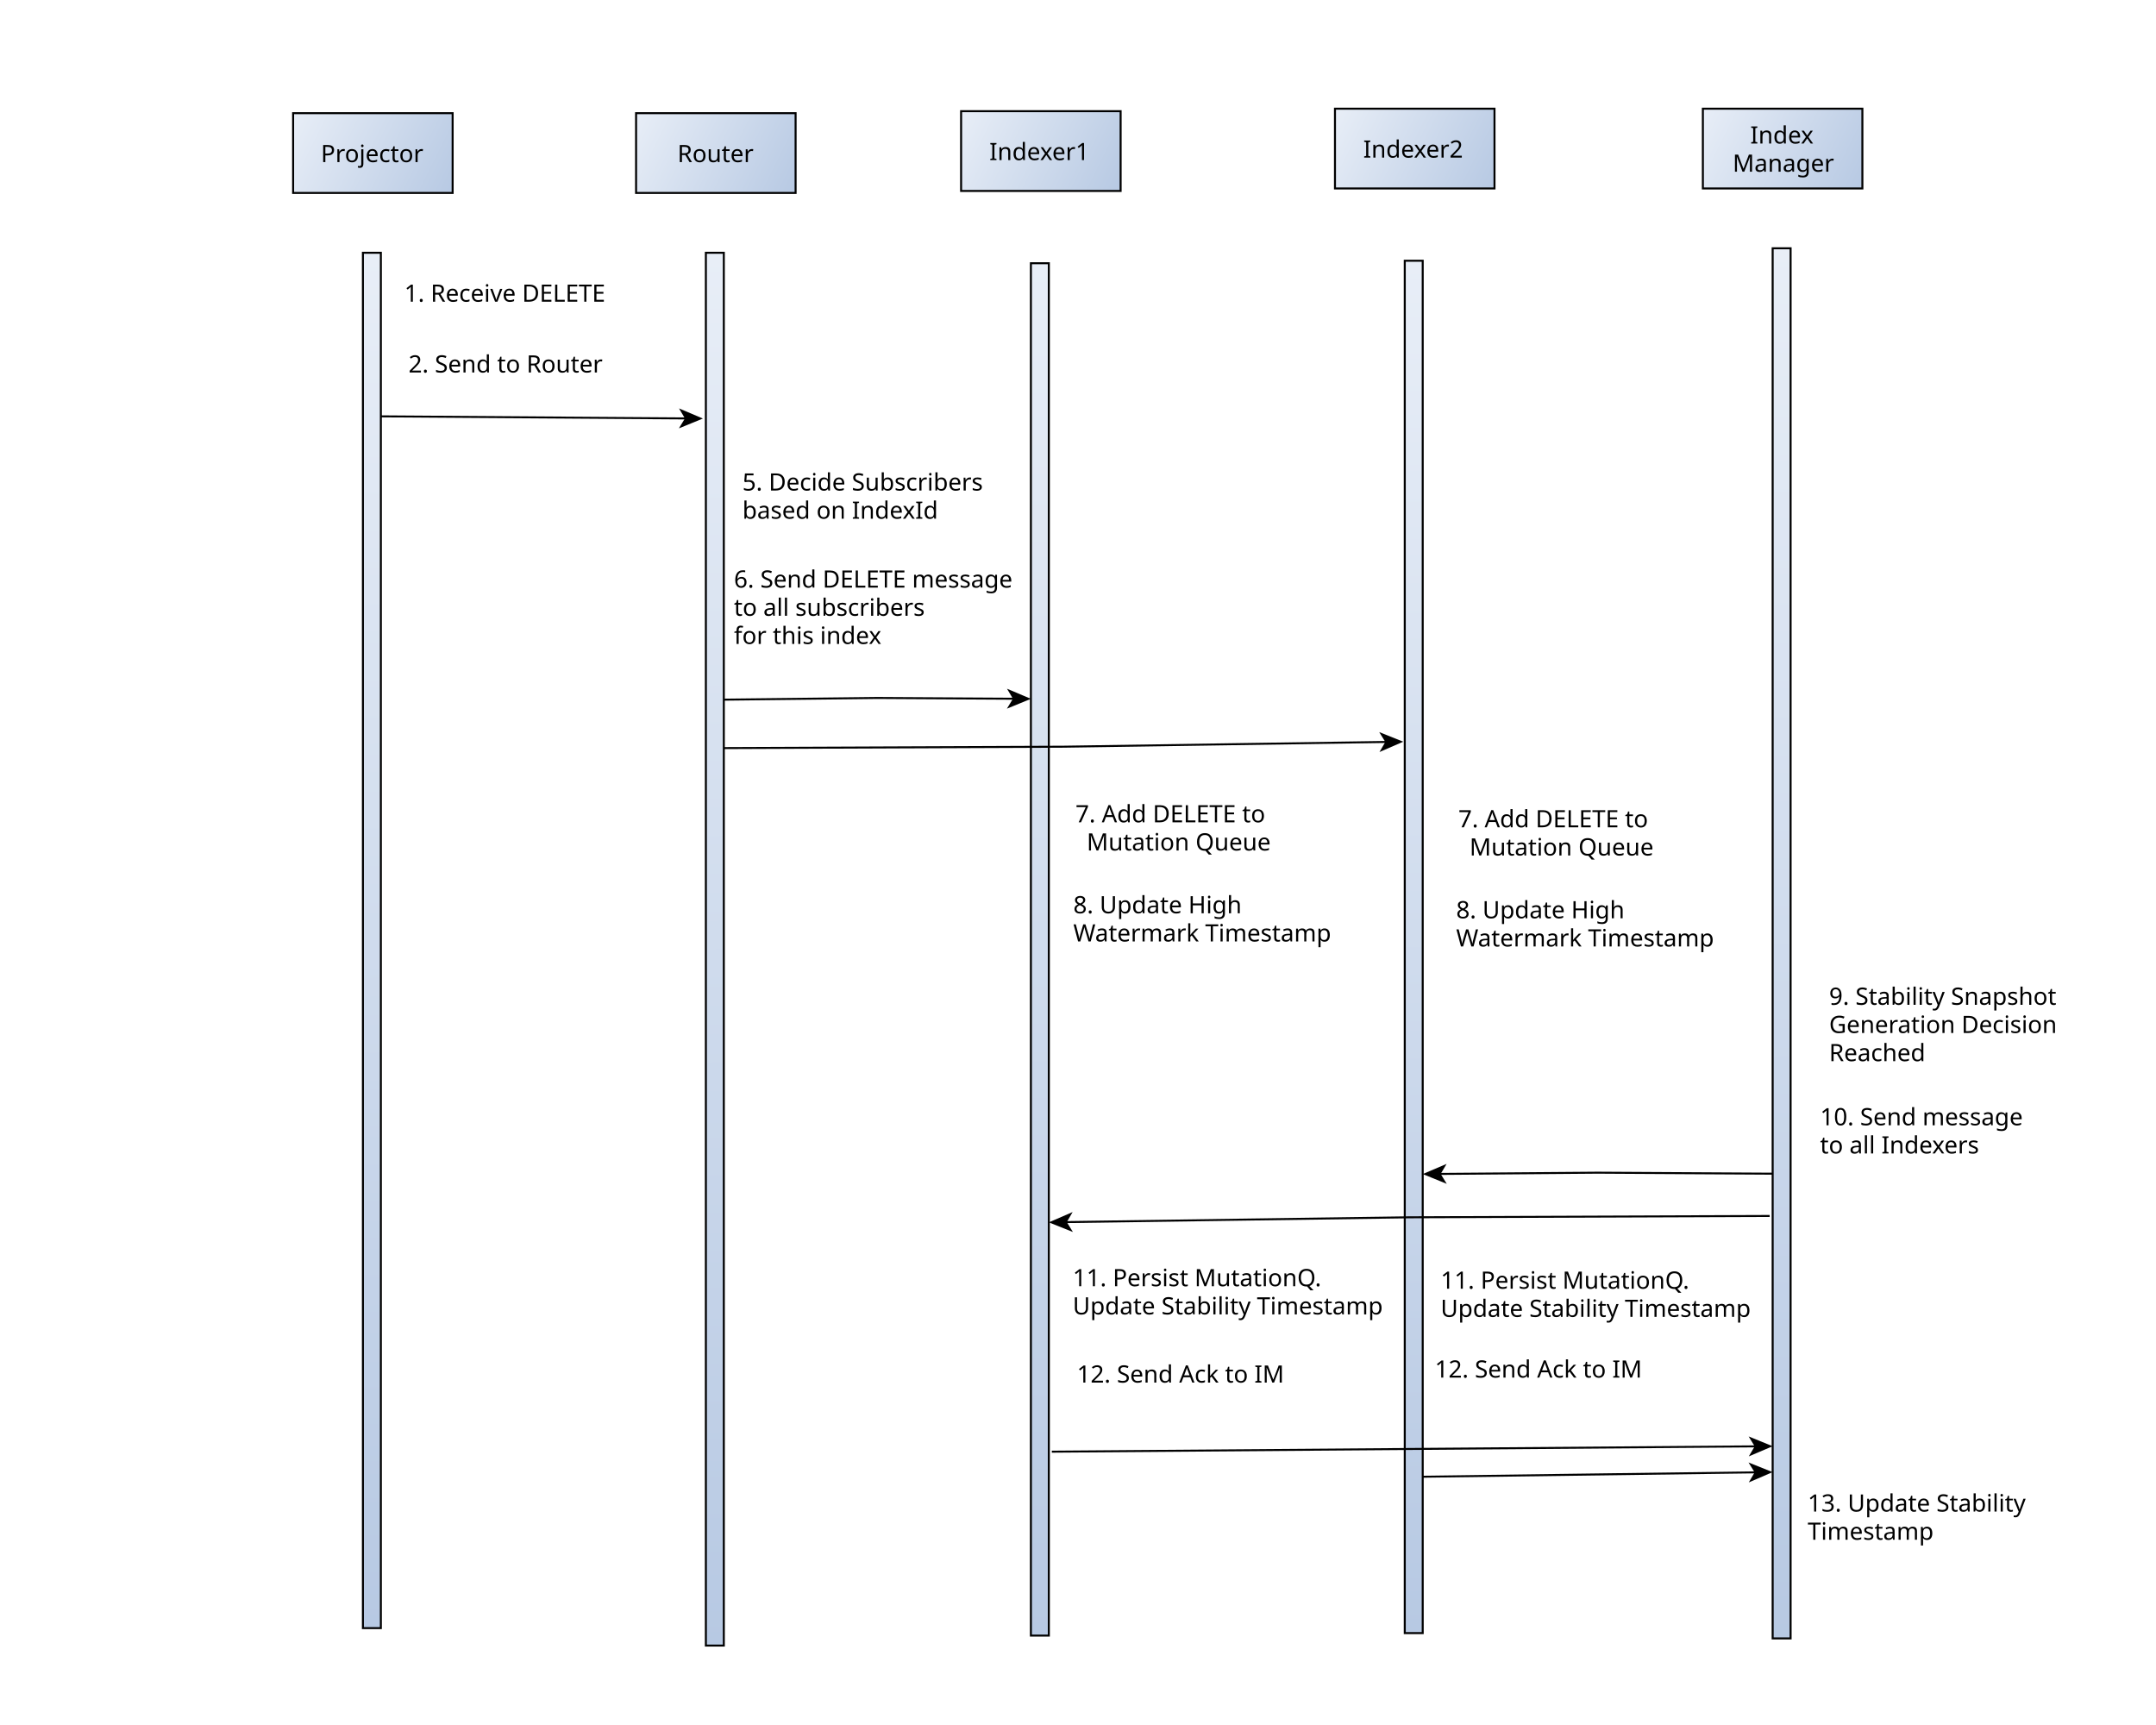
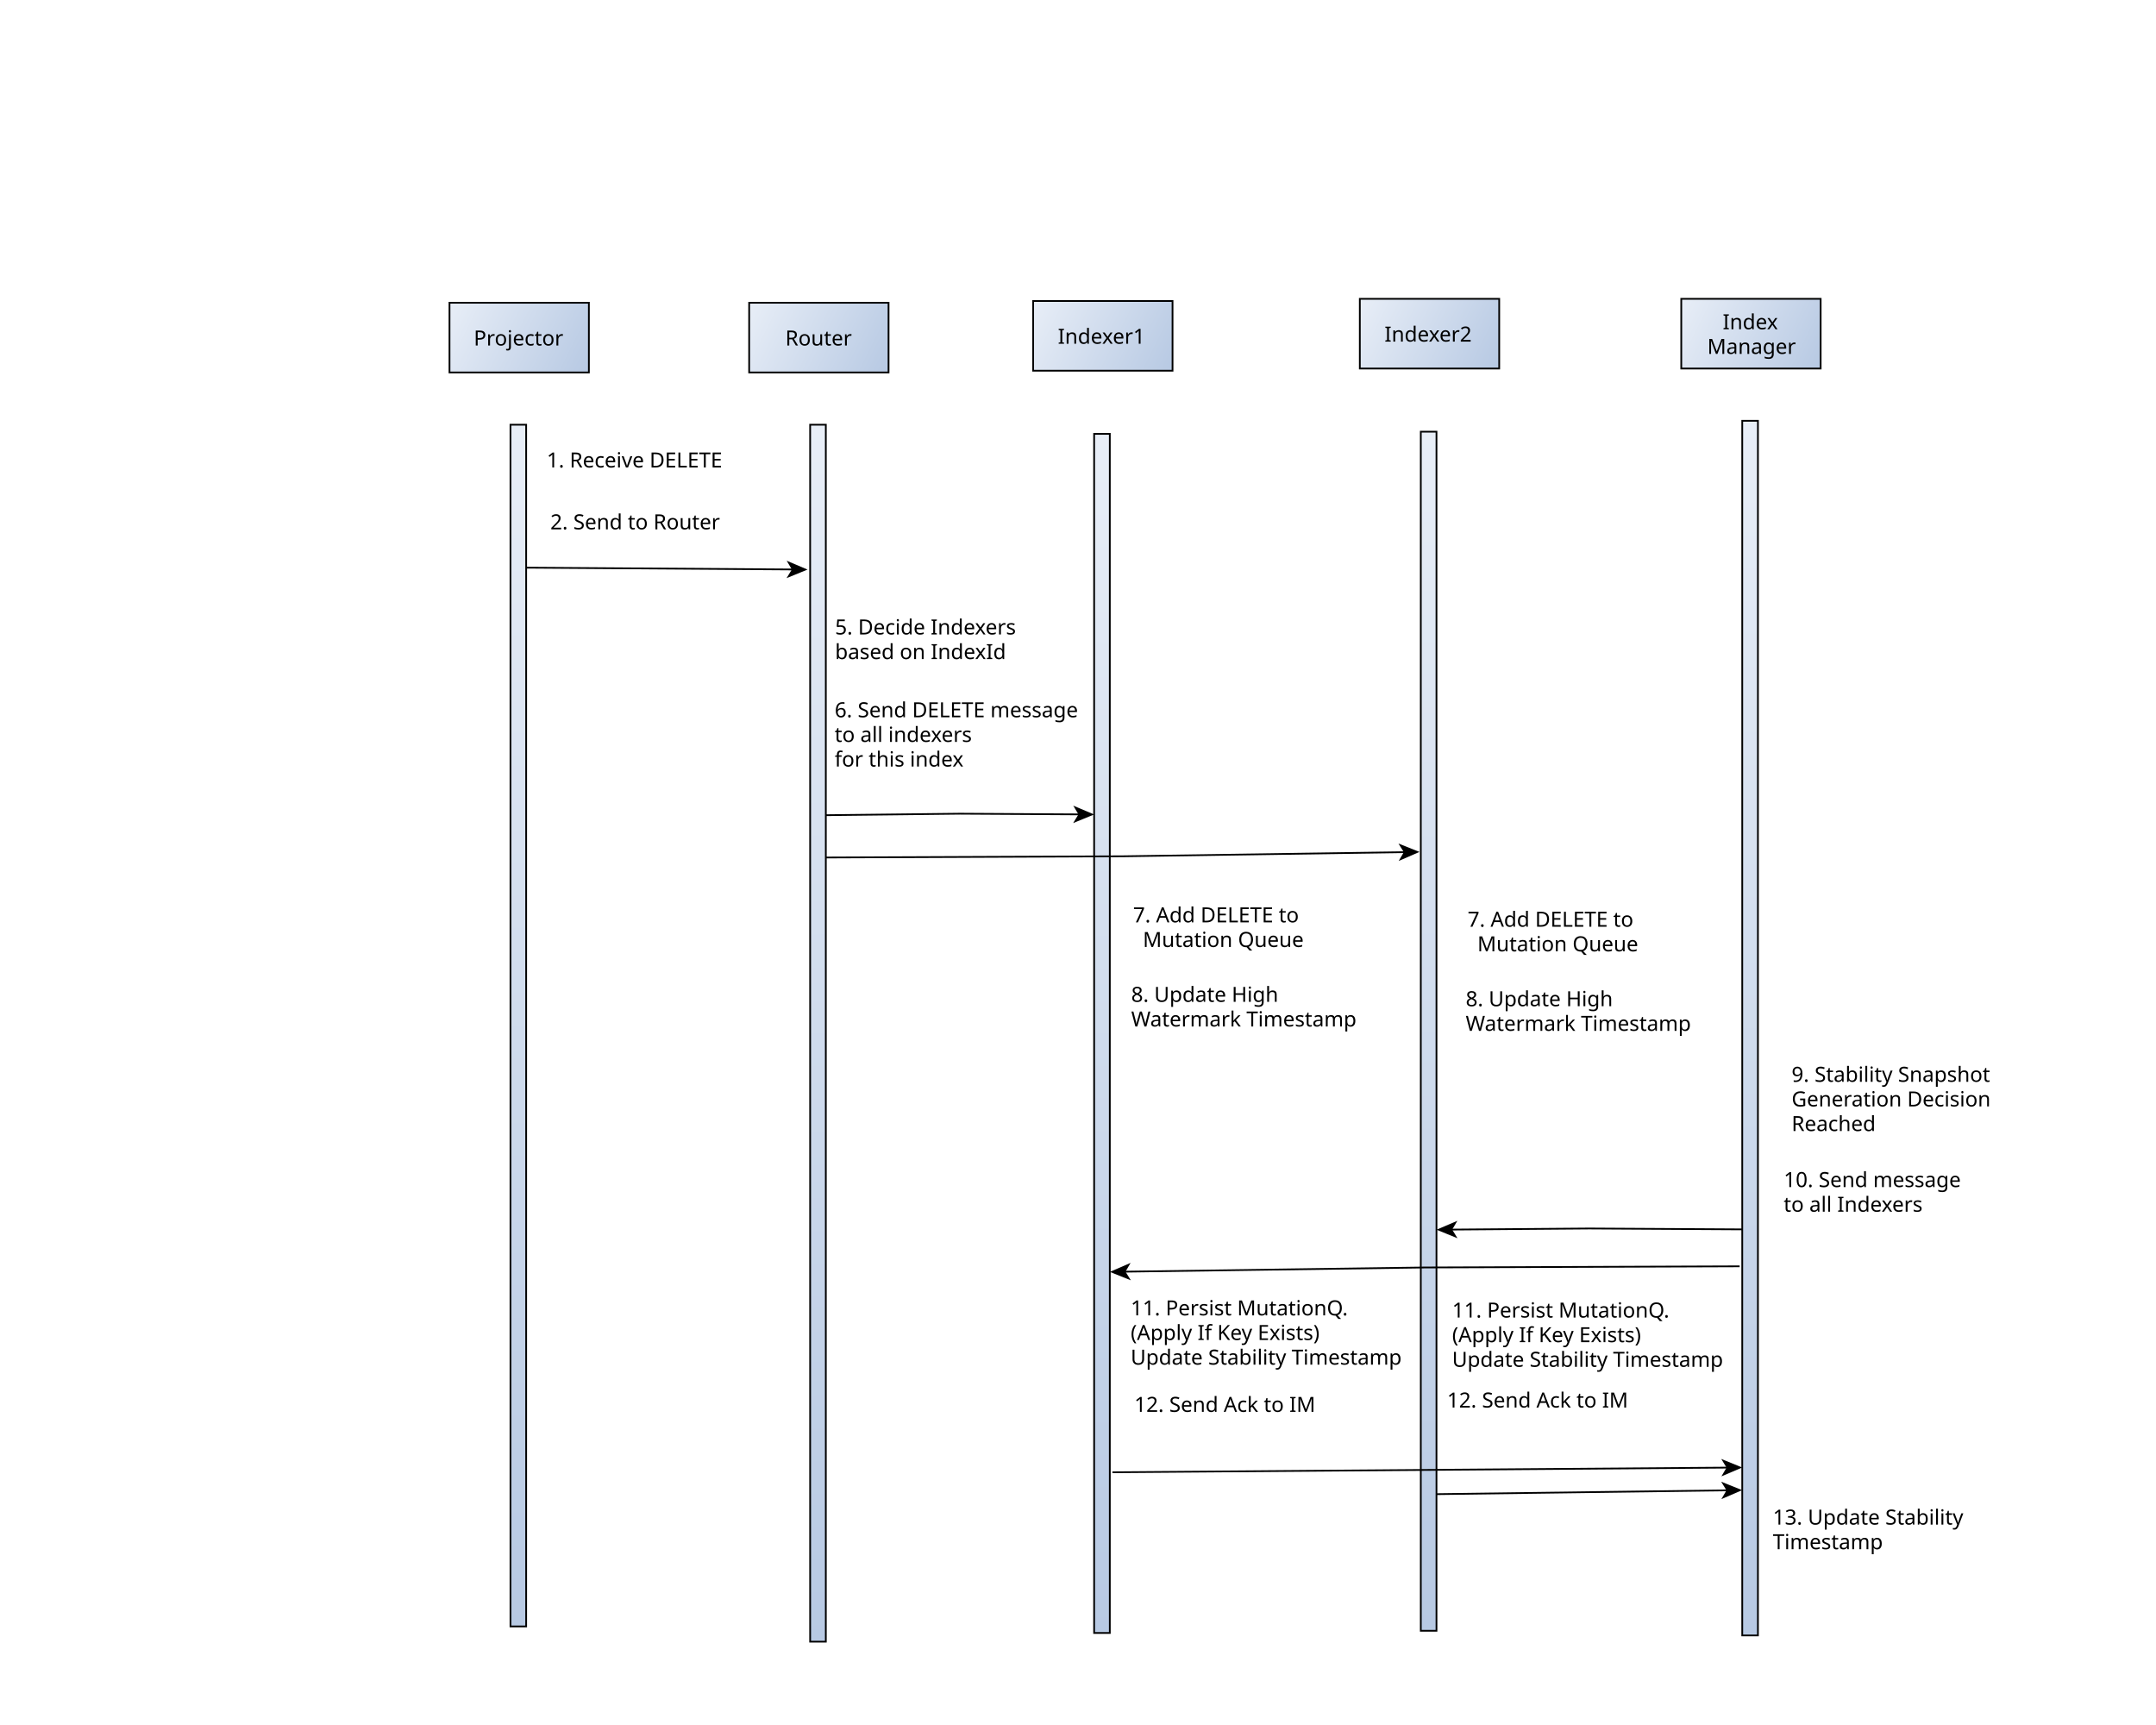
<svg xmlns="http://www.w3.org/2000/svg" fill-opacity="1" color-rendering="auto" color-interpolation="auto" stroke="black" text-rendering="auto" stroke-linecap="square" width="865" stroke-miterlimit="10" stroke-opacity="1" shape-rendering="auto" fill="black" stroke-dasharray="none" font-weight="normal" stroke-width="1" height="692" font-family="'Dialog'" font-style="normal" stroke-linejoin="miter" font-size="12" stroke-dashoffset="0" image-rendering="auto">
  <defs id="genericDefs" />
  <g>
    <defs id="defs1">
      <linearGradient x1="193" gradientUnits="userSpaceOnUse" x2="202" y1="175.75" y2="865.417" id="linearGradient1" spreadMethod="reflect">
        <stop stop-opacity="1" stop-color="rgb(232,238,247)" offset="0%" />
        <stop stop-opacity="1" stop-color="rgb(183,201,227)" offset="100%" />
      </linearGradient>
      <linearGradient x1="158" gradientUnits="userSpaceOnUse" x2="238" y1="105.75" y2="145.75" id="linearGradient2" spreadMethod="reflect">
        <stop stop-opacity="1" stop-color="rgb(232,238,247)" offset="0%" />
        <stop stop-opacity="1" stop-color="rgb(183,201,227)" offset="100%" />
      </linearGradient>
      <linearGradient x1="365" gradientUnits="userSpaceOnUse" x2="374" y1="175.75" y2="874.167" id="linearGradient3" spreadMethod="reflect">
        <stop stop-opacity="1" stop-color="rgb(232,238,247)" offset="0%" />
        <stop stop-opacity="1" stop-color="rgb(183,201,227)" offset="100%" />
      </linearGradient>
      <linearGradient x1="330" gradientUnits="userSpaceOnUse" x2="410" y1="105.75" y2="145.75" id="linearGradient4" spreadMethod="reflect">
        <stop stop-opacity="1" stop-color="rgb(232,238,247)" offset="0%" />
        <stop stop-opacity="1" stop-color="rgb(183,201,227)" offset="100%" />
      </linearGradient>
      <linearGradient x1="528" gradientUnits="userSpaceOnUse" x2="537" y1="181" y2="869.167" id="linearGradient5" spreadMethod="reflect">
        <stop stop-opacity="1" stop-color="rgb(232,238,247)" offset="0%" />
        <stop stop-opacity="1" stop-color="rgb(183,201,227)" offset="100%" />
      </linearGradient>
      <linearGradient x1="493" gradientUnits="userSpaceOnUse" x2="573" y1="104.75" y2="144.75" id="linearGradient6" spreadMethod="reflect">
        <stop stop-opacity="1" stop-color="rgb(232,238,247)" offset="0%" />
        <stop stop-opacity="1" stop-color="rgb(183,201,227)" offset="100%" />
      </linearGradient>
      <linearGradient x1="900" gradientUnits="userSpaceOnUse" x2="909" y1="173.5" y2="870.583" id="linearGradient7" spreadMethod="reflect">
        <stop stop-opacity="1" stop-color="rgb(232,238,247)" offset="0%" />
        <stop stop-opacity="1" stop-color="rgb(183,201,227)" offset="100%" />
      </linearGradient>
      <linearGradient x1="865" gradientUnits="userSpaceOnUse" x2="945" y1="103.5" y2="143.5" id="linearGradient8" spreadMethod="reflect">
        <stop stop-opacity="1" stop-color="rgb(232,238,247)" offset="0%" />
        <stop stop-opacity="1" stop-color="rgb(183,201,227)" offset="100%" />
      </linearGradient>
      <linearGradient x1="715.5" gradientUnits="userSpaceOnUse" x2="724.5" y1="179.75" y2="867.917" id="linearGradient9" spreadMethod="reflect">
        <stop stop-opacity="1" stop-color="rgb(232,238,247)" offset="0%" />
        <stop stop-opacity="1" stop-color="rgb(183,201,227)" offset="100%" />
      </linearGradient>
      <linearGradient x1="680.5" gradientUnits="userSpaceOnUse" x2="760.5" y1="103.5" y2="143.5" id="linearGradient10" spreadMethod="reflect">
        <stop stop-opacity="1" stop-color="rgb(232,238,247)" offset="0%" />
        <stop stop-opacity="1" stop-color="rgb(183,201,227)" offset="100%" />
      </linearGradient>
      <clipPath clipPathUnits="userSpaceOnUse" id="clipPath1">
        <path d="M0 0 L865 0 L865 692 L0 692 L0 0 Z" />
      </clipPath>
      <clipPath clipPathUnits="userSpaceOnUse" id="clipPath2">
-         <path d="M11 49 L1092.25 49 L1092.25 914 L11 914 L11 49 Z" />
+         <path d="M-100 -68 L1137.5 -68 L1137.5 922 L-100 922 L-100 -68 Z" />
      </clipPath>
    </defs>
-     <g fill="url(#linearGradient1)" text-rendering="geometricPrecision" shape-rendering="geometricPrecision" transform="matrix(0.8,0,0,0.8,-8.8,-39.2)" stroke="url(#linearGradient1)">
+     <g fill="url(#linearGradient1)" text-rendering="geometricPrecision" shape-rendering="geometricPrecision" transform="matrix(0.699,0,0,0.699,69.899,47.5313)" stroke="url(#linearGradient1)">
      <path d="M193 175.75 L202 175.75 L202 865.417 L193 865.417 Z" clip-path="url(#clipPath2)" stroke="none" />
    </g>
-     <g text-rendering="geometricPrecision" stroke-miterlimit="1.45" shape-rendering="geometricPrecision" transform="matrix(0.8,0,0,0.8,-8.8,-39.2)" stroke-linecap="butt">
+     <g text-rendering="geometricPrecision" stroke-miterlimit="1.45" shape-rendering="geometricPrecision" transform="matrix(0.699,0,0,0.699,69.899,47.5313)" stroke-linecap="butt">
      <path fill="none" d="M193 175.75 L202 175.75 L202 865.417 L193 865.417 Z" clip-path="url(#clipPath2)" />
    </g>
-     <g fill="url(#linearGradient2)" text-rendering="geometricPrecision" shape-rendering="geometricPrecision" transform="matrix(0.8,0,0,0.8,-8.8,-39.2)" stroke="url(#linearGradient2)">
+     <g fill="url(#linearGradient2)" text-rendering="geometricPrecision" shape-rendering="geometricPrecision" transform="matrix(0.699,0,0,0.699,69.899,47.5313)" stroke="url(#linearGradient2)">
      <path d="M158 105.75 L238 105.75 L238 145.75 L158 145.75 Z" clip-path="url(#clipPath2)" stroke="none" />
    </g>
-     <g text-rendering="geometricPrecision" stroke-miterlimit="1.45" shape-rendering="geometricPrecision" transform="matrix(0.8,0,0,0.8,-8.8,-39.2)" stroke-linecap="butt">
+     <g text-rendering="geometricPrecision" stroke-miterlimit="1.45" shape-rendering="geometricPrecision" transform="matrix(0.699,0,0,0.699,69.899,47.5313)" stroke-linecap="butt">
      <path fill="none" d="M158 105.75 L238 105.75 L238 145.75 L158 145.75 Z" clip-path="url(#clipPath2)" />
      <text x="171.917" xml:space="preserve" y="130.285" font-family="sans-serif" clip-path="url(#clipPath2)" stroke="none">Projector</text>
    </g>
-     <g fill="url(#linearGradient3)" text-rendering="geometricPrecision" shape-rendering="geometricPrecision" transform="matrix(0.8,0,0,0.8,-8.8,-39.2)" stroke="url(#linearGradient3)">
+     <g fill="url(#linearGradient3)" text-rendering="geometricPrecision" shape-rendering="geometricPrecision" transform="matrix(0.699,0,0,0.699,69.899,47.5313)" stroke="url(#linearGradient3)">
      <path d="M365 175.75 L374 175.75 L374 874.167 L365 874.167 Z" clip-path="url(#clipPath2)" stroke="none" />
    </g>
-     <g text-rendering="geometricPrecision" stroke-miterlimit="1.45" shape-rendering="geometricPrecision" transform="matrix(0.8,0,0,0.8,-8.8,-39.2)" stroke-linecap="butt">
+     <g text-rendering="geometricPrecision" stroke-miterlimit="1.45" shape-rendering="geometricPrecision" transform="matrix(0.699,0,0,0.699,69.899,47.5313)" stroke-linecap="butt">
      <path fill="none" d="M365 175.75 L374 175.75 L374 874.167 L365 874.167 Z" clip-path="url(#clipPath2)" />
    </g>
-     <g fill="url(#linearGradient4)" text-rendering="geometricPrecision" shape-rendering="geometricPrecision" transform="matrix(0.8,0,0,0.8,-8.8,-39.2)" stroke="url(#linearGradient4)">
+     <g fill="url(#linearGradient4)" text-rendering="geometricPrecision" shape-rendering="geometricPrecision" transform="matrix(0.699,0,0,0.699,69.899,47.5313)" stroke="url(#linearGradient4)">
      <path d="M330 105.75 L410 105.75 L410 145.75 L330 145.75 Z" clip-path="url(#clipPath2)" stroke="none" />
    </g>
-     <g text-rendering="geometricPrecision" stroke-miterlimit="1.45" shape-rendering="geometricPrecision" transform="matrix(0.8,0,0,0.8,-8.8,-39.2)" stroke-linecap="butt">
+     <g text-rendering="geometricPrecision" stroke-miterlimit="1.45" shape-rendering="geometricPrecision" transform="matrix(0.699,0,0,0.699,69.899,47.5313)" stroke-linecap="butt">
      <path fill="none" d="M330 105.75 L410 105.75 L410 145.75 L330 145.75 Z" clip-path="url(#clipPath2)" />
      <text x="350.755" xml:space="preserve" y="130.285" font-family="sans-serif" clip-path="url(#clipPath2)" stroke="none">Router</text>
    </g>
-     <g fill="url(#linearGradient5)" text-rendering="geometricPrecision" shape-rendering="geometricPrecision" transform="matrix(0.8,0,0,0.8,-8.8,-39.2)" stroke="url(#linearGradient5)">
+     <g fill="url(#linearGradient5)" text-rendering="geometricPrecision" shape-rendering="geometricPrecision" transform="matrix(0.699,0,0,0.699,69.899,47.5313)" stroke="url(#linearGradient5)">
      <path d="M528 181 L537 181 L537 869.167 L528 869.167 Z" clip-path="url(#clipPath2)" stroke="none" />
    </g>
-     <g text-rendering="geometricPrecision" stroke-miterlimit="1.45" shape-rendering="geometricPrecision" transform="matrix(0.8,0,0,0.8,-8.8,-39.2)" stroke-linecap="butt">
+     <g text-rendering="geometricPrecision" stroke-miterlimit="1.45" shape-rendering="geometricPrecision" transform="matrix(0.699,0,0,0.699,69.899,47.5313)" stroke-linecap="butt">
      <path fill="none" d="M528 181 L537 181 L537 869.167 L528 869.167 Z" clip-path="url(#clipPath2)" />
    </g>
-     <g fill="url(#linearGradient6)" text-rendering="geometricPrecision" shape-rendering="geometricPrecision" transform="matrix(0.8,0,0,0.8,-8.8,-39.2)" stroke="url(#linearGradient6)">
+     <g fill="url(#linearGradient6)" text-rendering="geometricPrecision" shape-rendering="geometricPrecision" transform="matrix(0.699,0,0,0.699,69.899,47.5313)" stroke="url(#linearGradient6)">
      <path d="M493 104.75 L573 104.75 L573 144.75 L493 144.75 Z" clip-path="url(#clipPath2)" stroke="none" />
    </g>
-     <g text-rendering="geometricPrecision" stroke-miterlimit="1.45" shape-rendering="geometricPrecision" transform="matrix(0.8,0,0,0.8,-8.8,-39.2)" stroke-linecap="butt">
+     <g text-rendering="geometricPrecision" stroke-miterlimit="1.45" shape-rendering="geometricPrecision" transform="matrix(0.699,0,0,0.699,69.899,47.5313)" stroke-linecap="butt">
      <path fill="none" d="M493 104.75 L573 104.75 L573 144.75 L493 144.75 Z" clip-path="url(#clipPath2)" />
      <text x="507.157" xml:space="preserve" y="129.285" font-family="sans-serif" clip-path="url(#clipPath2)" stroke="none">Indexer1</text>
    </g>
-     <g fill="url(#linearGradient7)" text-rendering="geometricPrecision" shape-rendering="geometricPrecision" transform="matrix(0.8,0,0,0.8,-8.8,-39.2)" stroke="url(#linearGradient7)">
+     <g fill="url(#linearGradient7)" text-rendering="geometricPrecision" shape-rendering="geometricPrecision" transform="matrix(0.699,0,0,0.699,69.899,47.5313)" stroke="url(#linearGradient7)">
      <path d="M900 173.5 L909 173.5 L909 870.583 L900 870.583 Z" clip-path="url(#clipPath2)" stroke="none" />
    </g>
-     <g text-rendering="geometricPrecision" stroke-miterlimit="1.45" shape-rendering="geometricPrecision" transform="matrix(0.8,0,0,0.8,-8.8,-39.2)" stroke-linecap="butt">
+     <g text-rendering="geometricPrecision" stroke-miterlimit="1.45" shape-rendering="geometricPrecision" transform="matrix(0.699,0,0,0.699,69.899,47.5313)" stroke-linecap="butt">
      <path fill="none" d="M900 173.5 L909 173.5 L909 870.583 L900 870.583 Z" clip-path="url(#clipPath2)" />
    </g>
-     <g fill="url(#linearGradient8)" text-rendering="geometricPrecision" shape-rendering="geometricPrecision" transform="matrix(0.8,0,0,0.8,-8.8,-39.2)" stroke="url(#linearGradient8)">
+     <g fill="url(#linearGradient8)" text-rendering="geometricPrecision" shape-rendering="geometricPrecision" transform="matrix(0.699,0,0,0.699,69.899,47.5313)" stroke="url(#linearGradient8)">
      <path d="M865 103.5 L945 103.5 L945 143.5 L865 143.5 Z" clip-path="url(#clipPath2)" stroke="none" />
    </g>
-     <g text-rendering="geometricPrecision" stroke-miterlimit="1.45" shape-rendering="geometricPrecision" transform="matrix(0.8,0,0,0.8,-8.8,-39.2)" stroke-linecap="butt">
+     <g text-rendering="geometricPrecision" stroke-miterlimit="1.45" shape-rendering="geometricPrecision" transform="matrix(0.699,0,0,0.699,69.899,47.5313)" stroke-linecap="butt">
      <path fill="none" d="M865 103.5 L945 103.5 L945 143.5 L865 143.5 Z" clip-path="url(#clipPath2)" />
      <text x="888.749" xml:space="preserve" y="120.969" font-family="sans-serif" clip-path="url(#clipPath2)" stroke="none">Index</text>
      <text x="879.942" xml:space="preserve" y="135.102" font-family="sans-serif" clip-path="url(#clipPath2)" stroke="none">Manager</text>
    </g>
-     <g text-rendering="geometricPrecision" stroke-miterlimit="1.45" shape-rendering="geometricPrecision" font-family="sans-serif" transform="matrix(0.8,0,0,0.8,-8.8,-39.2)" stroke-linecap="butt">
+     <g text-rendering="geometricPrecision" stroke-miterlimit="1.45" shape-rendering="geometricPrecision" font-family="sans-serif" transform="matrix(0.699,0,0,0.699,69.899,47.5313)" stroke-linecap="butt">
      <text x="213.782" xml:space="preserve" y="200.285" clip-path="url(#clipPath2)" stroke="none">1. Receive DELETE</text>
    </g>
-     <g text-rendering="geometricPrecision" stroke-miterlimit="1.45" shape-rendering="geometricPrecision" font-family="sans-serif" transform="matrix(0.8,0,0,0.8,-8.8,-39.2)" stroke-linecap="butt">
+     <g text-rendering="geometricPrecision" stroke-miterlimit="1.45" shape-rendering="geometricPrecision" font-family="sans-serif" transform="matrix(0.699,0,0,0.699,69.899,47.5313)" stroke-linecap="butt">
      <text x="215.863" xml:space="preserve" y="235.785" clip-path="url(#clipPath2)" stroke="none">2. Send to Router</text>
-       <text x="383.312" xml:space="preserve" y="294.969" clip-path="url(#clipPath2)" stroke="none">5. Decide Subscribers</text>
-       <text x="383.312" xml:space="preserve" y="309.102" clip-path="url(#clipPath2)" stroke="none">based on IndexId</text>
+       <text x="379.3" xml:space="preserve" y="296.113" clip-path="url(#clipPath2)" stroke="none">5. Decide Indexers</text>
+       <text x="379.3" xml:space="preserve" y="310.246" clip-path="url(#clipPath2)" stroke="none">based on IndexId</text>
      <text x="550.349" xml:space="preserve" y="461.344" clip-path="url(#clipPath2)" stroke="none">7. Add DELETE to </text>
      <text x="555.971" xml:space="preserve" y="475.477" clip-path="url(#clipPath2)" stroke="none">Mutation Queue</text>
      <text x="928.31" xml:space="preserve" y="552.852" clip-path="url(#clipPath2)" stroke="none">9. Stability Snapshot  </text>
      <text x="928.31" xml:space="preserve" y="566.984" clip-path="url(#clipPath2)" stroke="none">Generation Decision </text>
      <text x="928.31" xml:space="preserve" y="581.117" clip-path="url(#clipPath2)" stroke="none">Reached</text>
      <text x="549.269" xml:space="preserve" y="506.969" clip-path="url(#clipPath2)" stroke="none">8. Update High </text>
      <text x="549.269" xml:space="preserve" y="521.102" clip-path="url(#clipPath2)" stroke="none">Watermark Timestamp</text>
-       <text x="548.979" xml:space="preserve" y="693.969" clip-path="url(#clipPath2)" stroke="none">11. Persist MutationQ.</text>
-       <text x="548.979" xml:space="preserve" y="708.102" clip-path="url(#clipPath2)" stroke="none">Update Stability Timestamp</text>
+       <text x="548.979" xml:space="preserve" y="686.902" clip-path="url(#clipPath2)" stroke="none">11. Persist MutationQ.</text>
+       <text x="548.979" xml:space="preserve" y="701.035" clip-path="url(#clipPath2)" stroke="none">(Apply If Key Exists)</text>
+       <text x="548.979" xml:space="preserve" y="715.168" clip-path="url(#clipPath2)" stroke="none">Update Stability Timestamp</text>
      <text x="923.785" xml:space="preserve" y="613.271" clip-path="url(#clipPath2)" stroke="none">10. Send message </text>
      <text x="923.785" xml:space="preserve" y="627.404" clip-path="url(#clipPath2)" stroke="none">to all Indexers</text>
      <text x="551.05" xml:space="preserve" y="742.285" clip-path="url(#clipPath2)" stroke="none">12. Send Ack to IM</text>
      <text x="917.561" xml:space="preserve" y="806.969" clip-path="url(#clipPath2)" stroke="none">13. Update Stability </text>
      <text x="917.561" xml:space="preserve" y="821.102" clip-path="url(#clipPath2)" stroke="none">Timestamp</text>
    </g>
-     <g fill="url(#linearGradient9)" text-rendering="geometricPrecision" shape-rendering="geometricPrecision" transform="matrix(0.8,0,0,0.8,-8.8,-39.2)" stroke="url(#linearGradient9)">
+     <g fill="url(#linearGradient9)" text-rendering="geometricPrecision" shape-rendering="geometricPrecision" transform="matrix(0.699,0,0,0.699,69.899,47.5313)" stroke="url(#linearGradient9)">
      <path d="M715.5 179.75 L724.5 179.75 L724.5 867.917 L715.5 867.917 Z" clip-path="url(#clipPath2)" stroke="none" />
    </g>
-     <g text-rendering="geometricPrecision" stroke-miterlimit="1.45" shape-rendering="geometricPrecision" transform="matrix(0.8,0,0,0.8,-8.8,-39.2)" stroke-linecap="butt">
+     <g text-rendering="geometricPrecision" stroke-miterlimit="1.45" shape-rendering="geometricPrecision" transform="matrix(0.699,0,0,0.699,69.899,47.5313)" stroke-linecap="butt">
      <path fill="none" d="M715.5 179.75 L724.5 179.75 L724.5 867.917 L715.5 867.917 Z" clip-path="url(#clipPath2)" />
    </g>
-     <g fill="url(#linearGradient10)" text-rendering="geometricPrecision" shape-rendering="geometricPrecision" transform="matrix(0.8,0,0,0.8,-8.8,-39.2)" stroke="url(#linearGradient10)">
+     <g fill="url(#linearGradient10)" text-rendering="geometricPrecision" shape-rendering="geometricPrecision" transform="matrix(0.699,0,0,0.699,69.899,47.5313)" stroke="url(#linearGradient10)">
      <path d="M680.5 103.5 L760.5 103.5 L760.5 143.5 L680.5 143.5 Z" clip-path="url(#clipPath2)" stroke="none" />
    </g>
-     <g text-rendering="geometricPrecision" stroke-miterlimit="1.45" shape-rendering="geometricPrecision" transform="matrix(0.8,0,0,0.8,-8.8,-39.2)" stroke-linecap="butt">
+     <g text-rendering="geometricPrecision" stroke-miterlimit="1.45" shape-rendering="geometricPrecision" transform="matrix(0.699,0,0,0.699,69.899,47.5313)" stroke-linecap="butt">
      <path fill="none" d="M680.5 103.5 L760.5 103.5 L760.5 143.5 L680.5 143.5 Z" clip-path="url(#clipPath2)" />
      <text x="694.657" xml:space="preserve" y="128.035" font-family="sans-serif" clip-path="url(#clipPath2)" stroke="none">Indexer2</text>
    </g>
-     <g text-rendering="geometricPrecision" stroke-miterlimit="1.45" shape-rendering="geometricPrecision" font-family="sans-serif" transform="matrix(0.8,0,0,0.8,-8.8,-39.2)" stroke-linecap="butt">
-       <text x="733.479" xml:space="preserve" y="695.219" clip-path="url(#clipPath2)" stroke="none">11. Persist MutationQ.</text>
-       <text x="733.479" xml:space="preserve" y="709.352" clip-path="url(#clipPath2)" stroke="none">Update Stability Timestamp</text>
+     <g text-rendering="geometricPrecision" stroke-miterlimit="1.45" shape-rendering="geometricPrecision" font-family="sans-serif" transform="matrix(0.699,0,0,0.699,69.899,47.5313)" stroke-linecap="butt">
+       <text x="733.479" xml:space="preserve" y="688.152" clip-path="url(#clipPath2)" stroke="none">11. Persist MutationQ.</text>
+       <text x="733.479" xml:space="preserve" y="702.285" clip-path="url(#clipPath2)" stroke="none">(Apply If Key Exists)</text>
+       <text x="733.479" xml:space="preserve" y="716.418" clip-path="url(#clipPath2)" stroke="none">Update Stability Timestamp</text>
      <text x="730.55" xml:space="preserve" y="739.785" clip-path="url(#clipPath2)" stroke="none">12. Send Ack to IM</text>
      <text x="379.086" xml:space="preserve" y="343.652" clip-path="url(#clipPath2)" stroke="none">6. Send DELETE message</text>
-       <text x="379.086" xml:space="preserve" y="357.785" clip-path="url(#clipPath2)" stroke="none">to all subscribers</text>
+       <text x="379.086" xml:space="preserve" y="357.785" clip-path="url(#clipPath2)" stroke="none">to all indexers</text>
      <text x="379.086" xml:space="preserve" y="371.918" clip-path="url(#clipPath2)" stroke="none">for this index</text>
      <text x="742.349" xml:space="preserve" y="463.844" clip-path="url(#clipPath2)" stroke="none">7. Add DELETE to </text>
      <text x="747.971" xml:space="preserve" y="477.977" clip-path="url(#clipPath2)" stroke="none">Mutation Queue</text>
      <text x="741.269" xml:space="preserve" y="509.469" clip-path="url(#clipPath2)" stroke="none">8. Update High </text>
      <text x="741.269" xml:space="preserve" y="523.602" clip-path="url(#clipPath2)" stroke="none">Watermark Timestamp</text>
      <path fill="none" d="M202.033 257.779 L355.5 258.826" clip-path="url(#clipPath2)" />
      <path d="M363.5 258.881 L351.534 253.799 L354.5 258.82 L351.466 263.799 Z" clip-path="url(#clipPath2)" stroke="none" />
      <path fill="none" d="M374.019 399.848 L450.987 398.987 L519.995 399.384" clip-path="url(#clipPath2)" />
      <path d="M527.995 399.43 L516.024 394.361 L518.995 399.378 L515.967 404.361 Z" clip-path="url(#clipPath2)" stroke="none" />
      <path fill="none" d="M538.5 776.944 L891.996 774.27" clip-path="url(#clipPath2)" />
      <path d="M899.996 774.21 L887.959 769.301 L890.996 774.278 L888.034 779.3 Z" clip-path="url(#clipPath2)" stroke="none" />
      <path fill="none" d="M898.5 658.748 L717.742 659.414 L545 661.834" clip-path="url(#clipPath2)" />
      <path d="M537.001 661.947 L549.07 666.778 L546 661.82 L548.93 656.779 Z" clip-path="url(#clipPath2)" stroke="none" />
      <path fill="none" d="M899.955 637.545 L812.213 637.039 L732.514 637.669" clip-path="url(#clipPath2)" />
      <path d="M724.515 637.732 L736.554 642.637 L733.514 637.661 L736.475 632.638 Z" clip-path="url(#clipPath2)" stroke="none" />
      <path fill="none" d="M373.996 424.126 L544.361 423.431 L706.751 421.04" clip-path="url(#clipPath2)" />
      <path d="M714.75 420.923 L702.678 416.1 L705.751 421.055 L702.825 426.099 Z" clip-path="url(#clipPath2)" stroke="none" />
      <path fill="none" d="M724.536 789.503 L891.964 787.299" clip-path="url(#clipPath2)" />
      <path d="M899.963 787.194 L887.898 782.352 L890.964 787.313 L888.03 792.352 Z" clip-path="url(#clipPath2)" stroke="none" />
    </g>
  </g>
</svg>
